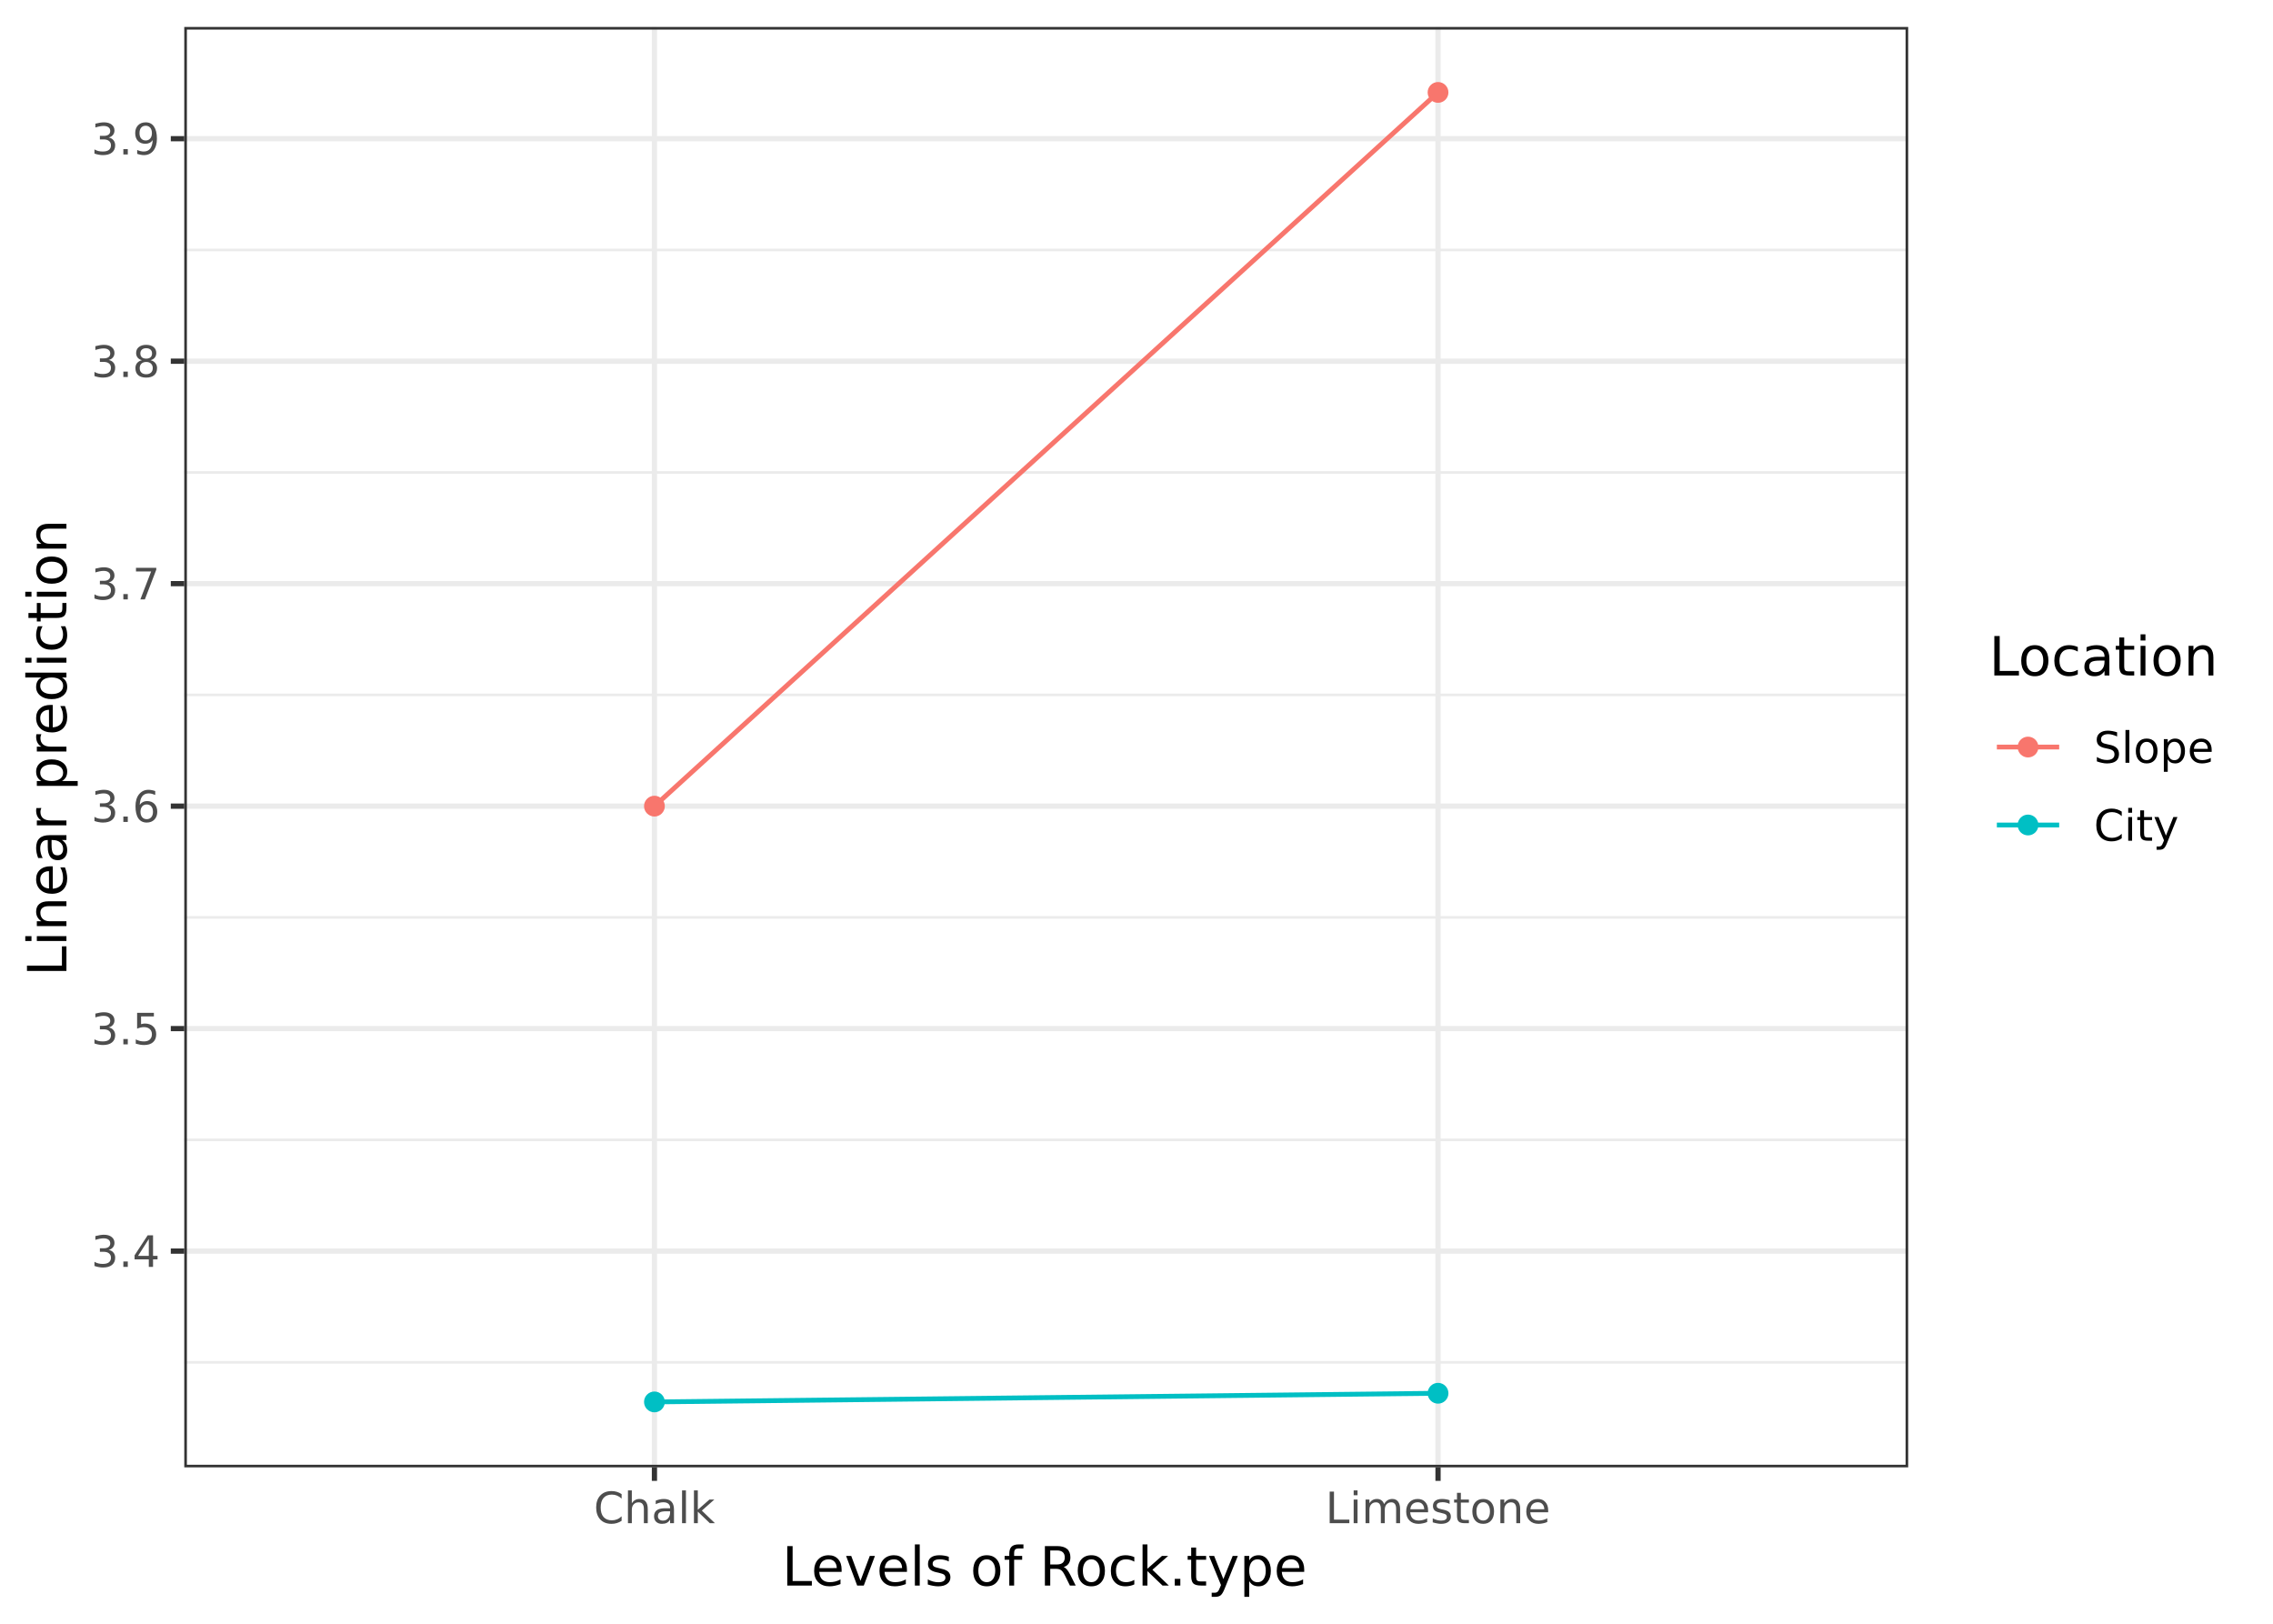
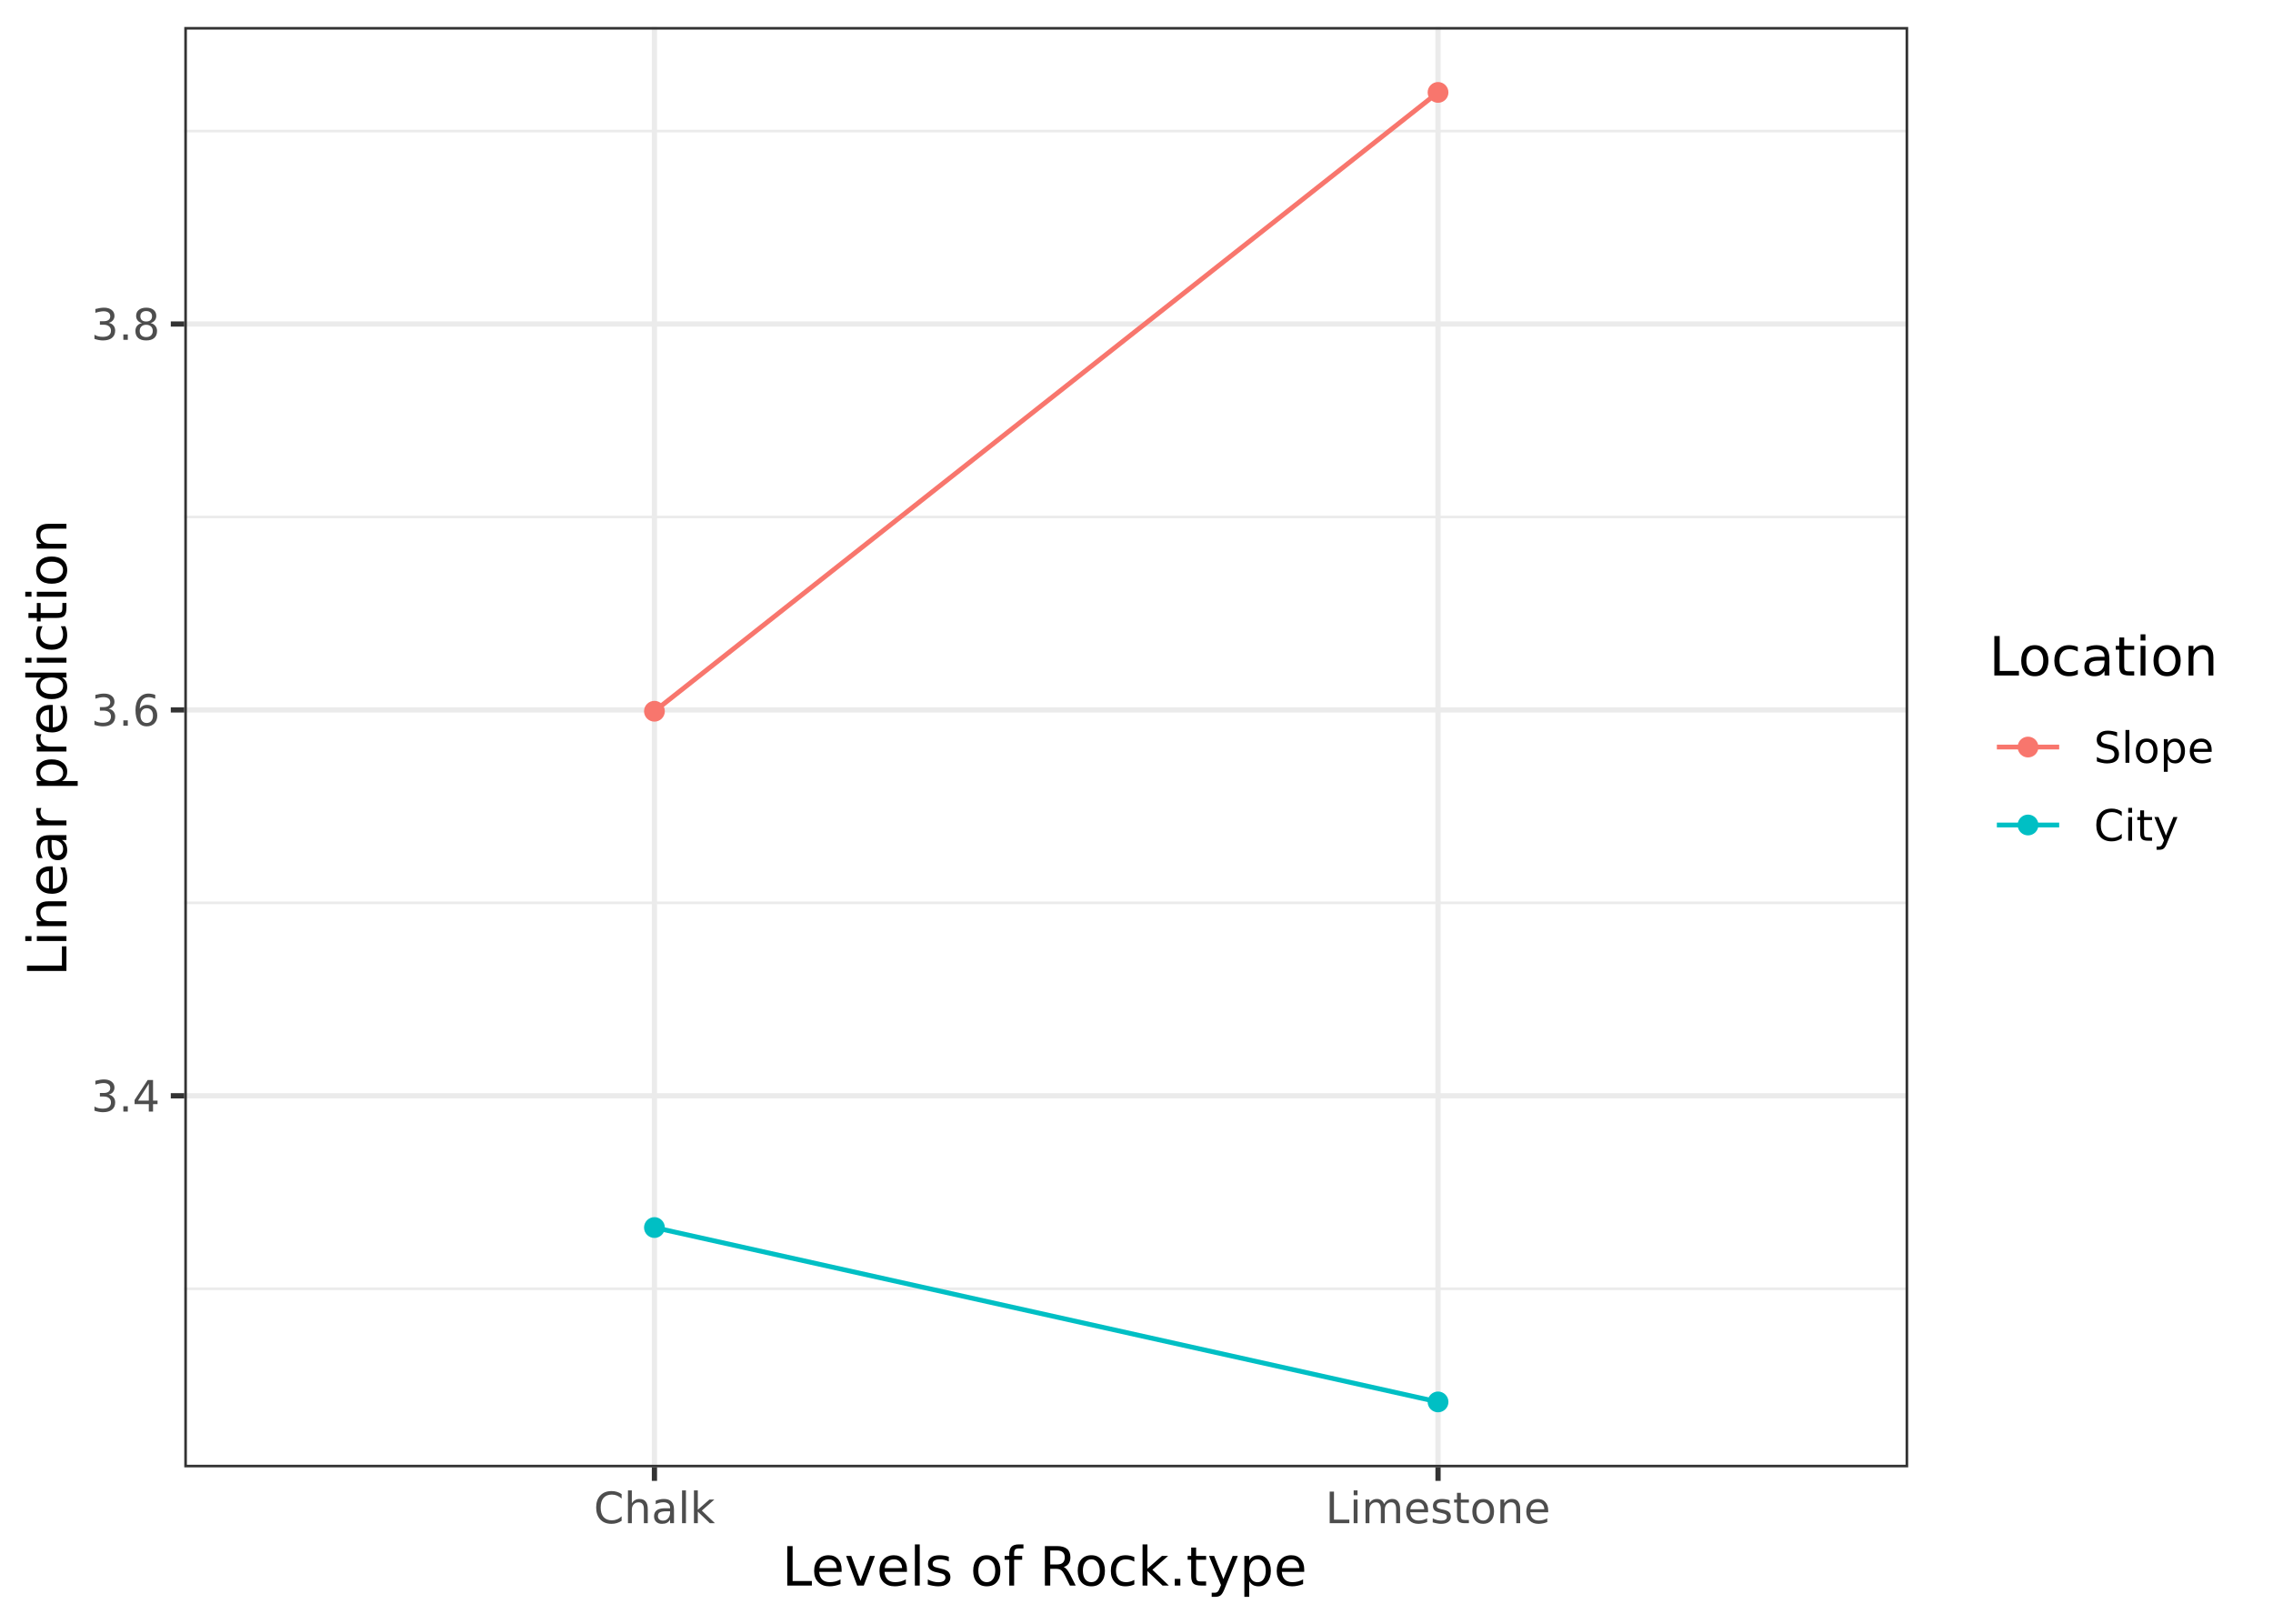
<svg xmlns="http://www.w3.org/2000/svg" viewBox="0 0 504.00 360.00">
  <defs>
    <style type="text/css">
    line, polyline, polygon, path, rect, circle {
      fill: none;
      stroke: #000000;
      stroke-linecap: round;
      stroke-linejoin: round;
      stroke-miterlimit: 10.00;
    }
  </style>
  </defs>
  <rect width="100%" height="100%" style="stroke: none; fill: #FFFFFF;" />
  <rect x="0.00" y="0.00" width="504.00" height="360.00" style="stroke-width: 1.16; stroke: #FFFFFF; fill: #FFFFFF;" />
  <defs>
    <clipPath id="cpNDAuODZ8NDIzLjEwfDMyNS4zM3w1Ljk4">
      <rect x="40.86" y="5.98" width="382.25" height="319.35" />
    </clipPath>
  </defs>
  <rect x="40.86" y="5.98" width="382.25" height="319.35" style="stroke-width: 1.16; stroke: none; fill: #FFFFFF;" clip-path="url(#cpNDAuODZ8NDIzLjEwfDMyNS4zM3w1Ljk4)" />
-   <polyline points="40.86,302.04 423.10,302.04 " style="stroke-width: 0.58; stroke: #EBEBEB; stroke-linecap: butt;" clip-path="url(#cpNDAuODZ8NDIzLjEwfDMyNS4zM3w1Ljk4)" />
-   <polyline points="40.86,252.72 423.10,252.72 " style="stroke-width: 0.58; stroke: #EBEBEB; stroke-linecap: butt;" clip-path="url(#cpNDAuODZ8NDIzLjEwfDMyNS4zM3w1Ljk4)" />
-   <polyline points="40.86,203.39 423.10,203.39 " style="stroke-width: 0.58; stroke: #EBEBEB; stroke-linecap: butt;" clip-path="url(#cpNDAuODZ8NDIzLjEwfDMyNS4zM3w1Ljk4)" />
-   <polyline points="40.86,154.07 423.10,154.07 " style="stroke-width: 0.58; stroke: #EBEBEB; stroke-linecap: butt;" clip-path="url(#cpNDAuODZ8NDIzLjEwfDMyNS4zM3w1Ljk4)" />
-   <polyline points="40.86,104.74 423.10,104.74 " style="stroke-width: 0.58; stroke: #EBEBEB; stroke-linecap: butt;" clip-path="url(#cpNDAuODZ8NDIzLjEwfDMyNS4zM3w1Ljk4)" />
-   <polyline points="40.86,55.42 423.10,55.42 " style="stroke-width: 0.58; stroke: #EBEBEB; stroke-linecap: butt;" clip-path="url(#cpNDAuODZ8NDIzLjEwfDMyNS4zM3w1Ljk4)" />
-   <polyline points="40.86,6.09 423.10,6.09 " style="stroke-width: 0.58; stroke: #EBEBEB; stroke-linecap: butt;" clip-path="url(#cpNDAuODZ8NDIzLjEwfDMyNS4zM3w1Ljk4)" />
-   <polyline points="40.86,277.38 423.10,277.38 " style="stroke-width: 1.16; stroke: #EBEBEB; stroke-linecap: butt;" clip-path="url(#cpNDAuODZ8NDIzLjEwfDMyNS4zM3w1Ljk4)" />
-   <polyline points="40.86,228.05 423.10,228.05 " style="stroke-width: 1.16; stroke: #EBEBEB; stroke-linecap: butt;" clip-path="url(#cpNDAuODZ8NDIzLjEwfDMyNS4zM3w1Ljk4)" />
-   <polyline points="40.86,178.73 423.10,178.73 " style="stroke-width: 1.16; stroke: #EBEBEB; stroke-linecap: butt;" clip-path="url(#cpNDAuODZ8NDIzLjEwfDMyNS4zM3w1Ljk4)" />
-   <polyline points="40.86,129.40 423.10,129.40 " style="stroke-width: 1.16; stroke: #EBEBEB; stroke-linecap: butt;" clip-path="url(#cpNDAuODZ8NDIzLjEwfDMyNS4zM3w1Ljk4)" />
-   <polyline points="40.86,80.08 423.10,80.08 " style="stroke-width: 1.16; stroke: #EBEBEB; stroke-linecap: butt;" clip-path="url(#cpNDAuODZ8NDIzLjEwfDMyNS4zM3w1Ljk4)" />
-   <polyline points="40.86,30.75 423.10,30.75 " style="stroke-width: 1.16; stroke: #EBEBEB; stroke-linecap: butt;" clip-path="url(#cpNDAuODZ8NDIzLjEwfDMyNS4zM3w1Ljk4)" />
+   <polyline points="40.86,285.73 423.10,285.73 " style="stroke-width: 0.58; stroke: #EBEBEB; stroke-linecap: butt;" clip-path="url(#cpNDAuODZ8NDIzLjEwfDMyNS4zM3w1Ljk4)" />
+   <polyline points="40.86,200.17 423.10,200.17 " style="stroke-width: 0.58; stroke: #EBEBEB; stroke-linecap: butt;" clip-path="url(#cpNDAuODZ8NDIzLjEwfDMyNS4zM3w1Ljk4)" />
+   <polyline points="40.86,114.62 423.10,114.62 " style="stroke-width: 0.58; stroke: #EBEBEB; stroke-linecap: butt;" clip-path="url(#cpNDAuODZ8NDIzLjEwfDMyNS4zM3w1Ljk4)" />
+   <polyline points="40.86,29.07 423.10,29.07 " style="stroke-width: 0.58; stroke: #EBEBEB; stroke-linecap: butt;" clip-path="url(#cpNDAuODZ8NDIzLjEwfDMyNS4zM3w1Ljk4)" />
+   <polyline points="40.86,242.95 423.10,242.95 " style="stroke-width: 1.16; stroke: #EBEBEB; stroke-linecap: butt;" clip-path="url(#cpNDAuODZ8NDIzLjEwfDMyNS4zM3w1Ljk4)" />
+   <polyline points="40.86,157.40 423.10,157.40 " style="stroke-width: 1.16; stroke: #EBEBEB; stroke-linecap: butt;" clip-path="url(#cpNDAuODZ8NDIzLjEwfDMyNS4zM3w1Ljk4)" />
+   <polyline points="40.86,71.84 423.10,71.84 " style="stroke-width: 1.16; stroke: #EBEBEB; stroke-linecap: butt;" clip-path="url(#cpNDAuODZ8NDIzLjEwfDMyNS4zM3w1Ljk4)" />
  <polyline points="145.11,325.33 145.11,5.98 " style="stroke-width: 1.16; stroke: #EBEBEB; stroke-linecap: butt;" clip-path="url(#cpNDAuODZ8NDIzLjEwfDMyNS4zM3w1Ljk4)" />
  <polyline points="318.86,325.33 318.86,5.98 " style="stroke-width: 1.16; stroke: #EBEBEB; stroke-linecap: butt;" clip-path="url(#cpNDAuODZ8NDIzLjEwfDMyNS4zM3w1Ljk4)" />
-   <circle cx="145.11" cy="178.73" r="1.95" style="stroke-width: 0.71; stroke: #F8766D; fill: #F8766D;" clip-path="url(#cpNDAuODZ8NDIzLjEwfDMyNS4zM3w1Ljk4)" />
-   <circle cx="145.11" cy="310.82" r="1.95" style="stroke-width: 0.71; stroke: #00BFC4; fill: #00BFC4;" clip-path="url(#cpNDAuODZ8NDIzLjEwfDMyNS4zM3w1Ljk4)" />
+   <circle cx="145.11" cy="157.69" r="1.95" style="stroke-width: 0.71; stroke: #F8766D; fill: #F8766D;" clip-path="url(#cpNDAuODZ8NDIzLjEwfDMyNS4zM3w1Ljk4)" />
+   <circle cx="145.11" cy="272.16" r="1.95" style="stroke-width: 0.71; stroke: #00BFC4; fill: #00BFC4;" clip-path="url(#cpNDAuODZ8NDIzLjEwfDMyNS4zM3w1Ljk4)" />
  <circle cx="318.86" cy="20.49" r="1.95" style="stroke-width: 0.71; stroke: #F8766D; fill: #F8766D;" clip-path="url(#cpNDAuODZ8NDIzLjEwfDMyNS4zM3w1Ljk4)" />
-   <circle cx="318.86" cy="308.90" r="1.95" style="stroke-width: 0.71; stroke: #00BFC4; fill: #00BFC4;" clip-path="url(#cpNDAuODZ8NDIzLjEwfDMyNS4zM3w1Ljk4)" />
-   <polyline points="145.11,178.73 318.86,20.49 " style="stroke-width: 1.07; stroke: #F8766D; stroke-linecap: butt;" clip-path="url(#cpNDAuODZ8NDIzLjEwfDMyNS4zM3w1Ljk4)" />
-   <polyline points="145.11,310.82 318.86,308.90 " style="stroke-width: 1.07; stroke: #00BFC4; stroke-linecap: butt;" clip-path="url(#cpNDAuODZ8NDIzLjEwfDMyNS4zM3w1Ljk4)" />
+   <circle cx="318.86" cy="310.82" r="1.95" style="stroke-width: 0.71; stroke: #00BFC4; fill: #00BFC4;" clip-path="url(#cpNDAuODZ8NDIzLjEwfDMyNS4zM3w1Ljk4)" />
+   <polyline points="145.11,157.69 318.86,20.49 " style="stroke-width: 1.07; stroke: #F8766D; stroke-linecap: butt;" clip-path="url(#cpNDAuODZ8NDIzLjEwfDMyNS4zM3w1Ljk4)" />
+   <polyline points="145.11,272.16 318.86,310.82 " style="stroke-width: 1.07; stroke: #00BFC4; stroke-linecap: butt;" clip-path="url(#cpNDAuODZ8NDIzLjEwfDMyNS4zM3w1Ljk4)" />
  <rect x="40.86" y="5.98" width="382.25" height="319.35" style="stroke-width: 1.16; stroke: #333333;" clip-path="url(#cpNDAuODZ8NDIzLjEwfDMyNS4zM3w1Ljk4)" />
  <defs>
    <clipPath id="cpMC4wMHw1MDQuMDB8MzYwLjAwfDAuMDA=">
      <rect x="0.00" y="0.00" width="504.00" height="360.00" />
    </clipPath>
  </defs>
  <g clip-path="url(#cpMC4wMHw1MDQuMDB8MzYwLjAwfDAuMDA=)">
-     <text x="20.21" y="280.88" style="font-size: 9.60px; fill: #4D4D4D; font-family: DejaVu Sans;" textLength="15.27px" lengthAdjust="spacingAndGlyphs">3.4</text>
+     <text x="20.21" y="246.45" style="font-size: 9.60px; fill: #4D4D4D; font-family: DejaVu Sans;" textLength="15.27px" lengthAdjust="spacingAndGlyphs">3.4</text>
  </g>
  <g clip-path="url(#cpMC4wMHw1MDQuMDB8MzYwLjAwfDAuMDA=)">
-     <text x="20.21" y="231.55" style="font-size: 9.60px; fill: #4D4D4D; font-family: DejaVu Sans;" textLength="15.27px" lengthAdjust="spacingAndGlyphs">3.5</text>
+     <text x="20.21" y="160.90" style="font-size: 9.60px; fill: #4D4D4D; font-family: DejaVu Sans;" textLength="15.27px" lengthAdjust="spacingAndGlyphs">3.6</text>
  </g>
  <g clip-path="url(#cpMC4wMHw1MDQuMDB8MzYwLjAwfDAuMDA=)">
-     <text x="20.21" y="182.23" style="font-size: 9.60px; fill: #4D4D4D; font-family: DejaVu Sans;" textLength="15.27px" lengthAdjust="spacingAndGlyphs">3.6</text>
+     <text x="20.21" y="75.34" style="font-size: 9.60px; fill: #4D4D4D; font-family: DejaVu Sans;" textLength="15.27px" lengthAdjust="spacingAndGlyphs">3.8</text>
  </g>
-   <g clip-path="url(#cpMC4wMHw1MDQuMDB8MzYwLjAwfDAuMDA=)">
-     <text x="20.21" y="132.90" style="font-size: 9.60px; fill: #4D4D4D; font-family: DejaVu Sans;" textLength="15.27px" lengthAdjust="spacingAndGlyphs">3.7</text>
-   </g>
-   <g clip-path="url(#cpMC4wMHw1MDQuMDB8MzYwLjAwfDAuMDA=)">
-     <text x="20.21" y="83.58" style="font-size: 9.60px; fill: #4D4D4D; font-family: DejaVu Sans;" textLength="15.27px" lengthAdjust="spacingAndGlyphs">3.8</text>
-   </g>
-   <g clip-path="url(#cpMC4wMHw1MDQuMDB8MzYwLjAwfDAuMDA=)">
-     <text x="20.21" y="34.25" style="font-size: 9.60px; fill: #4D4D4D; font-family: DejaVu Sans;" textLength="15.27px" lengthAdjust="spacingAndGlyphs">3.9</text>
-   </g>
-   <polyline points="37.87,277.38 40.86,277.38 " style="stroke-width: 1.16; stroke: #333333; stroke-linecap: butt;" clip-path="url(#cpMC4wMHw1MDQuMDB8MzYwLjAwfDAuMDA=)" />
-   <polyline points="37.87,228.05 40.86,228.05 " style="stroke-width: 1.16; stroke: #333333; stroke-linecap: butt;" clip-path="url(#cpMC4wMHw1MDQuMDB8MzYwLjAwfDAuMDA=)" />
-   <polyline points="37.87,178.73 40.86,178.73 " style="stroke-width: 1.16; stroke: #333333; stroke-linecap: butt;" clip-path="url(#cpMC4wMHw1MDQuMDB8MzYwLjAwfDAuMDA=)" />
-   <polyline points="37.87,129.40 40.86,129.40 " style="stroke-width: 1.16; stroke: #333333; stroke-linecap: butt;" clip-path="url(#cpMC4wMHw1MDQuMDB8MzYwLjAwfDAuMDA=)" />
-   <polyline points="37.87,80.08 40.86,80.08 " style="stroke-width: 1.16; stroke: #333333; stroke-linecap: butt;" clip-path="url(#cpMC4wMHw1MDQuMDB8MzYwLjAwfDAuMDA=)" />
-   <polyline points="37.87,30.75 40.86,30.75 " style="stroke-width: 1.16; stroke: #333333; stroke-linecap: butt;" clip-path="url(#cpMC4wMHw1MDQuMDB8MzYwLjAwfDAuMDA=)" />
+   <polyline points="37.87,242.95 40.86,242.95 " style="stroke-width: 1.16; stroke: #333333; stroke-linecap: butt;" clip-path="url(#cpMC4wMHw1MDQuMDB8MzYwLjAwfDAuMDA=)" />
+   <polyline points="37.87,157.40 40.86,157.40 " style="stroke-width: 1.16; stroke: #333333; stroke-linecap: butt;" clip-path="url(#cpMC4wMHw1MDQuMDB8MzYwLjAwfDAuMDA=)" />
+   <polyline points="37.87,71.84 40.86,71.84 " style="stroke-width: 1.16; stroke: #333333; stroke-linecap: butt;" clip-path="url(#cpMC4wMHw1MDQuMDB8MzYwLjAwfDAuMDA=)" />
  <polyline points="145.11,328.32 145.11,325.33 " style="stroke-width: 1.16; stroke: #333333; stroke-linecap: butt;" clip-path="url(#cpMC4wMHw1MDQuMDB8MzYwLjAwfDAuMDA=)" />
  <polyline points="318.86,328.32 318.86,325.33 " style="stroke-width: 1.16; stroke: #333333; stroke-linecap: butt;" clip-path="url(#cpMC4wMHw1MDQuMDB8MzYwLjAwfDAuMDA=)" />
  <g clip-path="url(#cpMC4wMHw1MDQuMDB8MzYwLjAwfDAuMDA=)">
    <text x="131.66" y="337.71" style="font-size: 9.60px; fill: #4D4D4D; font-family: DejaVu Sans;" textLength="26.90px" lengthAdjust="spacingAndGlyphs">Chalk</text>
  </g>
  <g clip-path="url(#cpMC4wMHw1MDQuMDB8MzYwLjAwfDAuMDA=)">
    <text x="293.90" y="337.71" style="font-size: 9.60px; fill: #4D4D4D; font-family: DejaVu Sans;" textLength="49.90px" lengthAdjust="spacingAndGlyphs">Limestone</text>
  </g>
  <g clip-path="url(#cpMC4wMHw1MDQuMDB8MzYwLjAwfDAuMDA=)">
    <text x="173.39" y="351.53" style="font-size: 12.00px; font-family: DejaVu Sans;" textLength="117.18px" lengthAdjust="spacingAndGlyphs">Levels of Rock.type</text>
  </g>
  <g clip-path="url(#cpMC4wMHw1MDQuMDB8MzYwLjAwfDAuMDA=)">
    <text transform="translate(14.73,216.44) rotate(-90)" style="font-size: 12.00px; font-family: DejaVu Sans;" textLength="101.58px" lengthAdjust="spacingAndGlyphs">Linear prediction</text>
  </g>
  <rect x="435.06" y="133.79" width="62.96" height="63.74" style="stroke-width: 1.16; stroke: none; fill: #FFFFFF;" clip-path="url(#cpMC4wMHw1MDQuMDB8MzYwLjAwfDAuMDA=)" />
  <g clip-path="url(#cpMC4wMHw1MDQuMDB8MzYwLjAwfDAuMDA=)">
    <text x="441.04" y="149.76" style="font-size: 12.00px; font-family: DejaVu Sans;" textLength="50.96px" lengthAdjust="spacingAndGlyphs">Location</text>
  </g>
  <rect x="441.04" y="156.99" width="17.28" height="17.28" style="stroke-width: 1.16; stroke: none; fill: #FFFFFF;" clip-path="url(#cpMC4wMHw1MDQuMDB8MzYwLjAwfDAuMDA=)" />
  <circle cx="449.68" cy="165.63" r="1.95" style="stroke-width: 0.71; stroke: #F8766D; fill: #F8766D;" clip-path="url(#cpMC4wMHw1MDQuMDB8MzYwLjAwfDAuMDA=)" />
  <line x1="442.77" y1="165.63" x2="456.59" y2="165.63" style="stroke-width: 1.07; stroke: #F8766D; stroke-linecap: butt;" clip-path="url(#cpMC4wMHw1MDQuMDB8MzYwLjAwfDAuMDA=)" />
  <rect x="441.04" y="174.27" width="17.28" height="17.28" style="stroke-width: 1.16; stroke: none; fill: #FFFFFF;" clip-path="url(#cpMC4wMHw1MDQuMDB8MzYwLjAwfDAuMDA=)" />
  <circle cx="449.68" cy="182.91" r="1.95" style="stroke-width: 0.71; stroke: #00BFC4; fill: #00BFC4;" clip-path="url(#cpMC4wMHw1MDQuMDB8MzYwLjAwfDAuMDA=)" />
  <line x1="442.77" y1="182.91" x2="456.59" y2="182.91" style="stroke-width: 1.07; stroke: #00BFC4; stroke-linecap: butt;" clip-path="url(#cpMC4wMHw1MDQuMDB8MzYwLjAwfDAuMDA=)" />
  <g clip-path="url(#cpMC4wMHw1MDQuMDB8MzYwLjAwfDAuMDA=)">
    <text x="464.29" y="169.12" style="font-size: 9.60px; font-family: DejaVu Sans;" textLength="26.63px" lengthAdjust="spacingAndGlyphs">Slope</text>
  </g>
  <g clip-path="url(#cpMC4wMHw1MDQuMDB8MzYwLjAwfDAuMDA=)">
    <text x="464.29" y="186.40" style="font-size: 9.60px; font-family: DejaVu Sans;" textLength="18.82px" lengthAdjust="spacingAndGlyphs">City</text>
  </g>
</svg>
